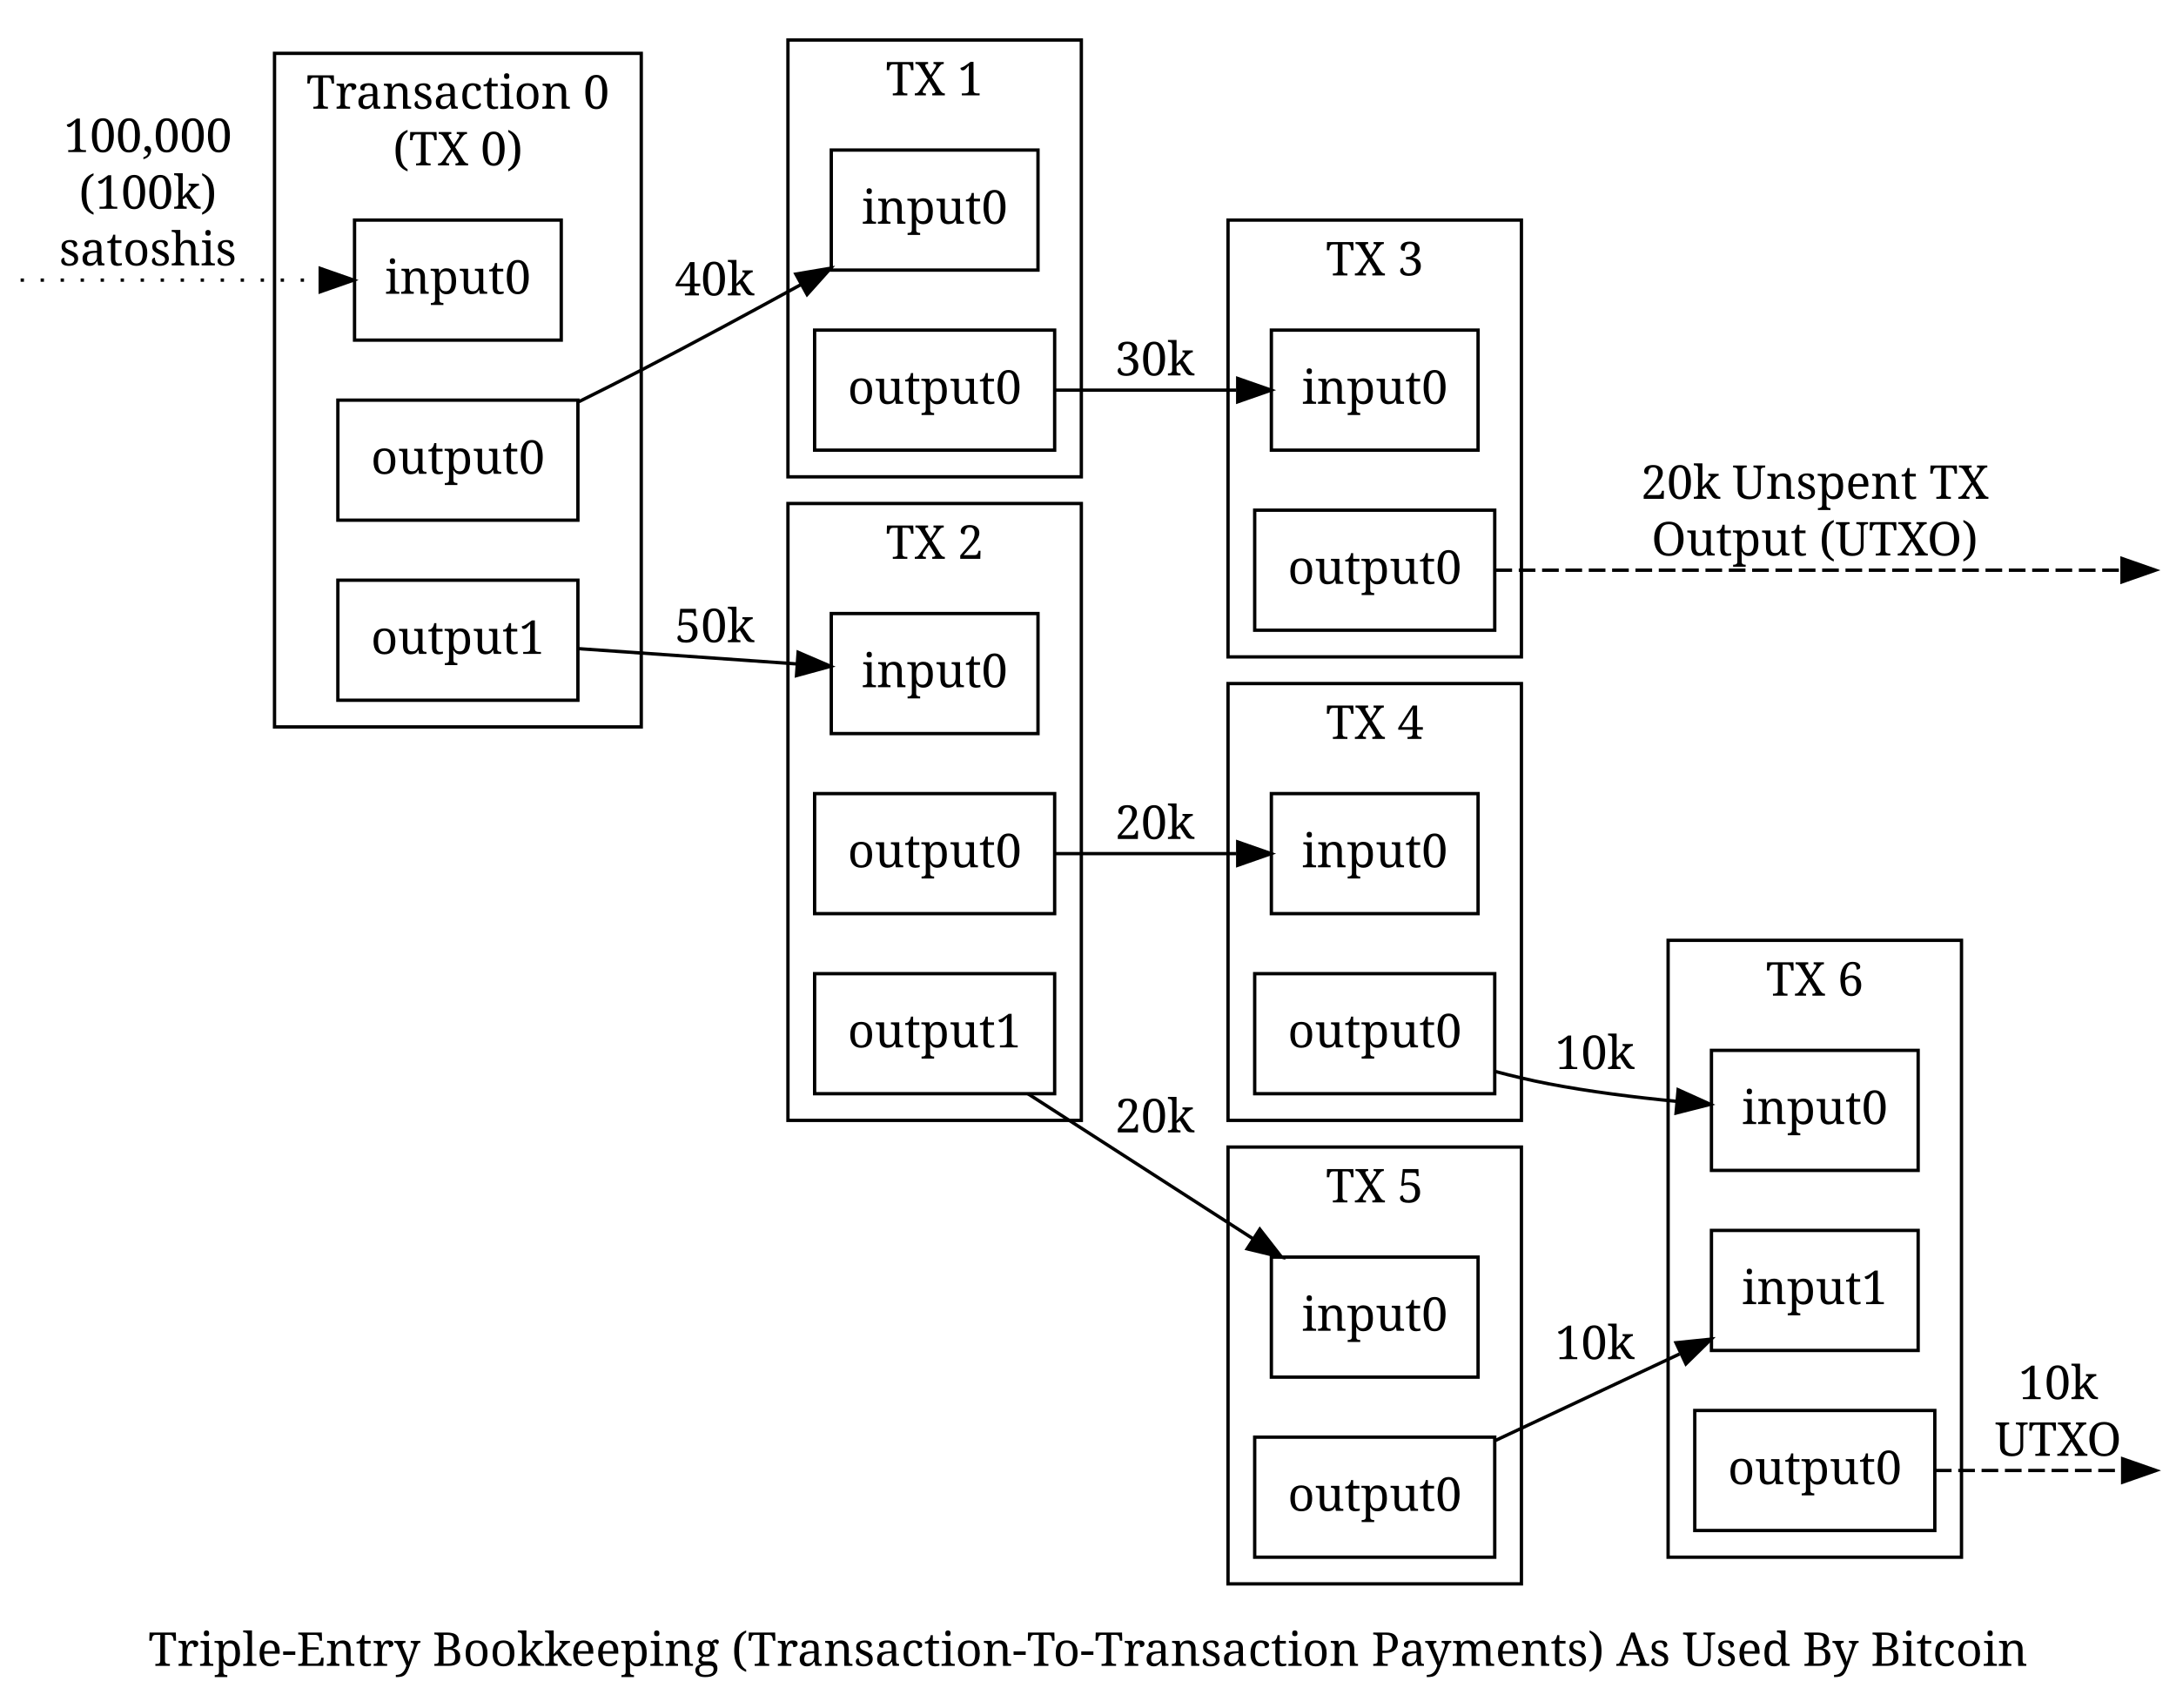
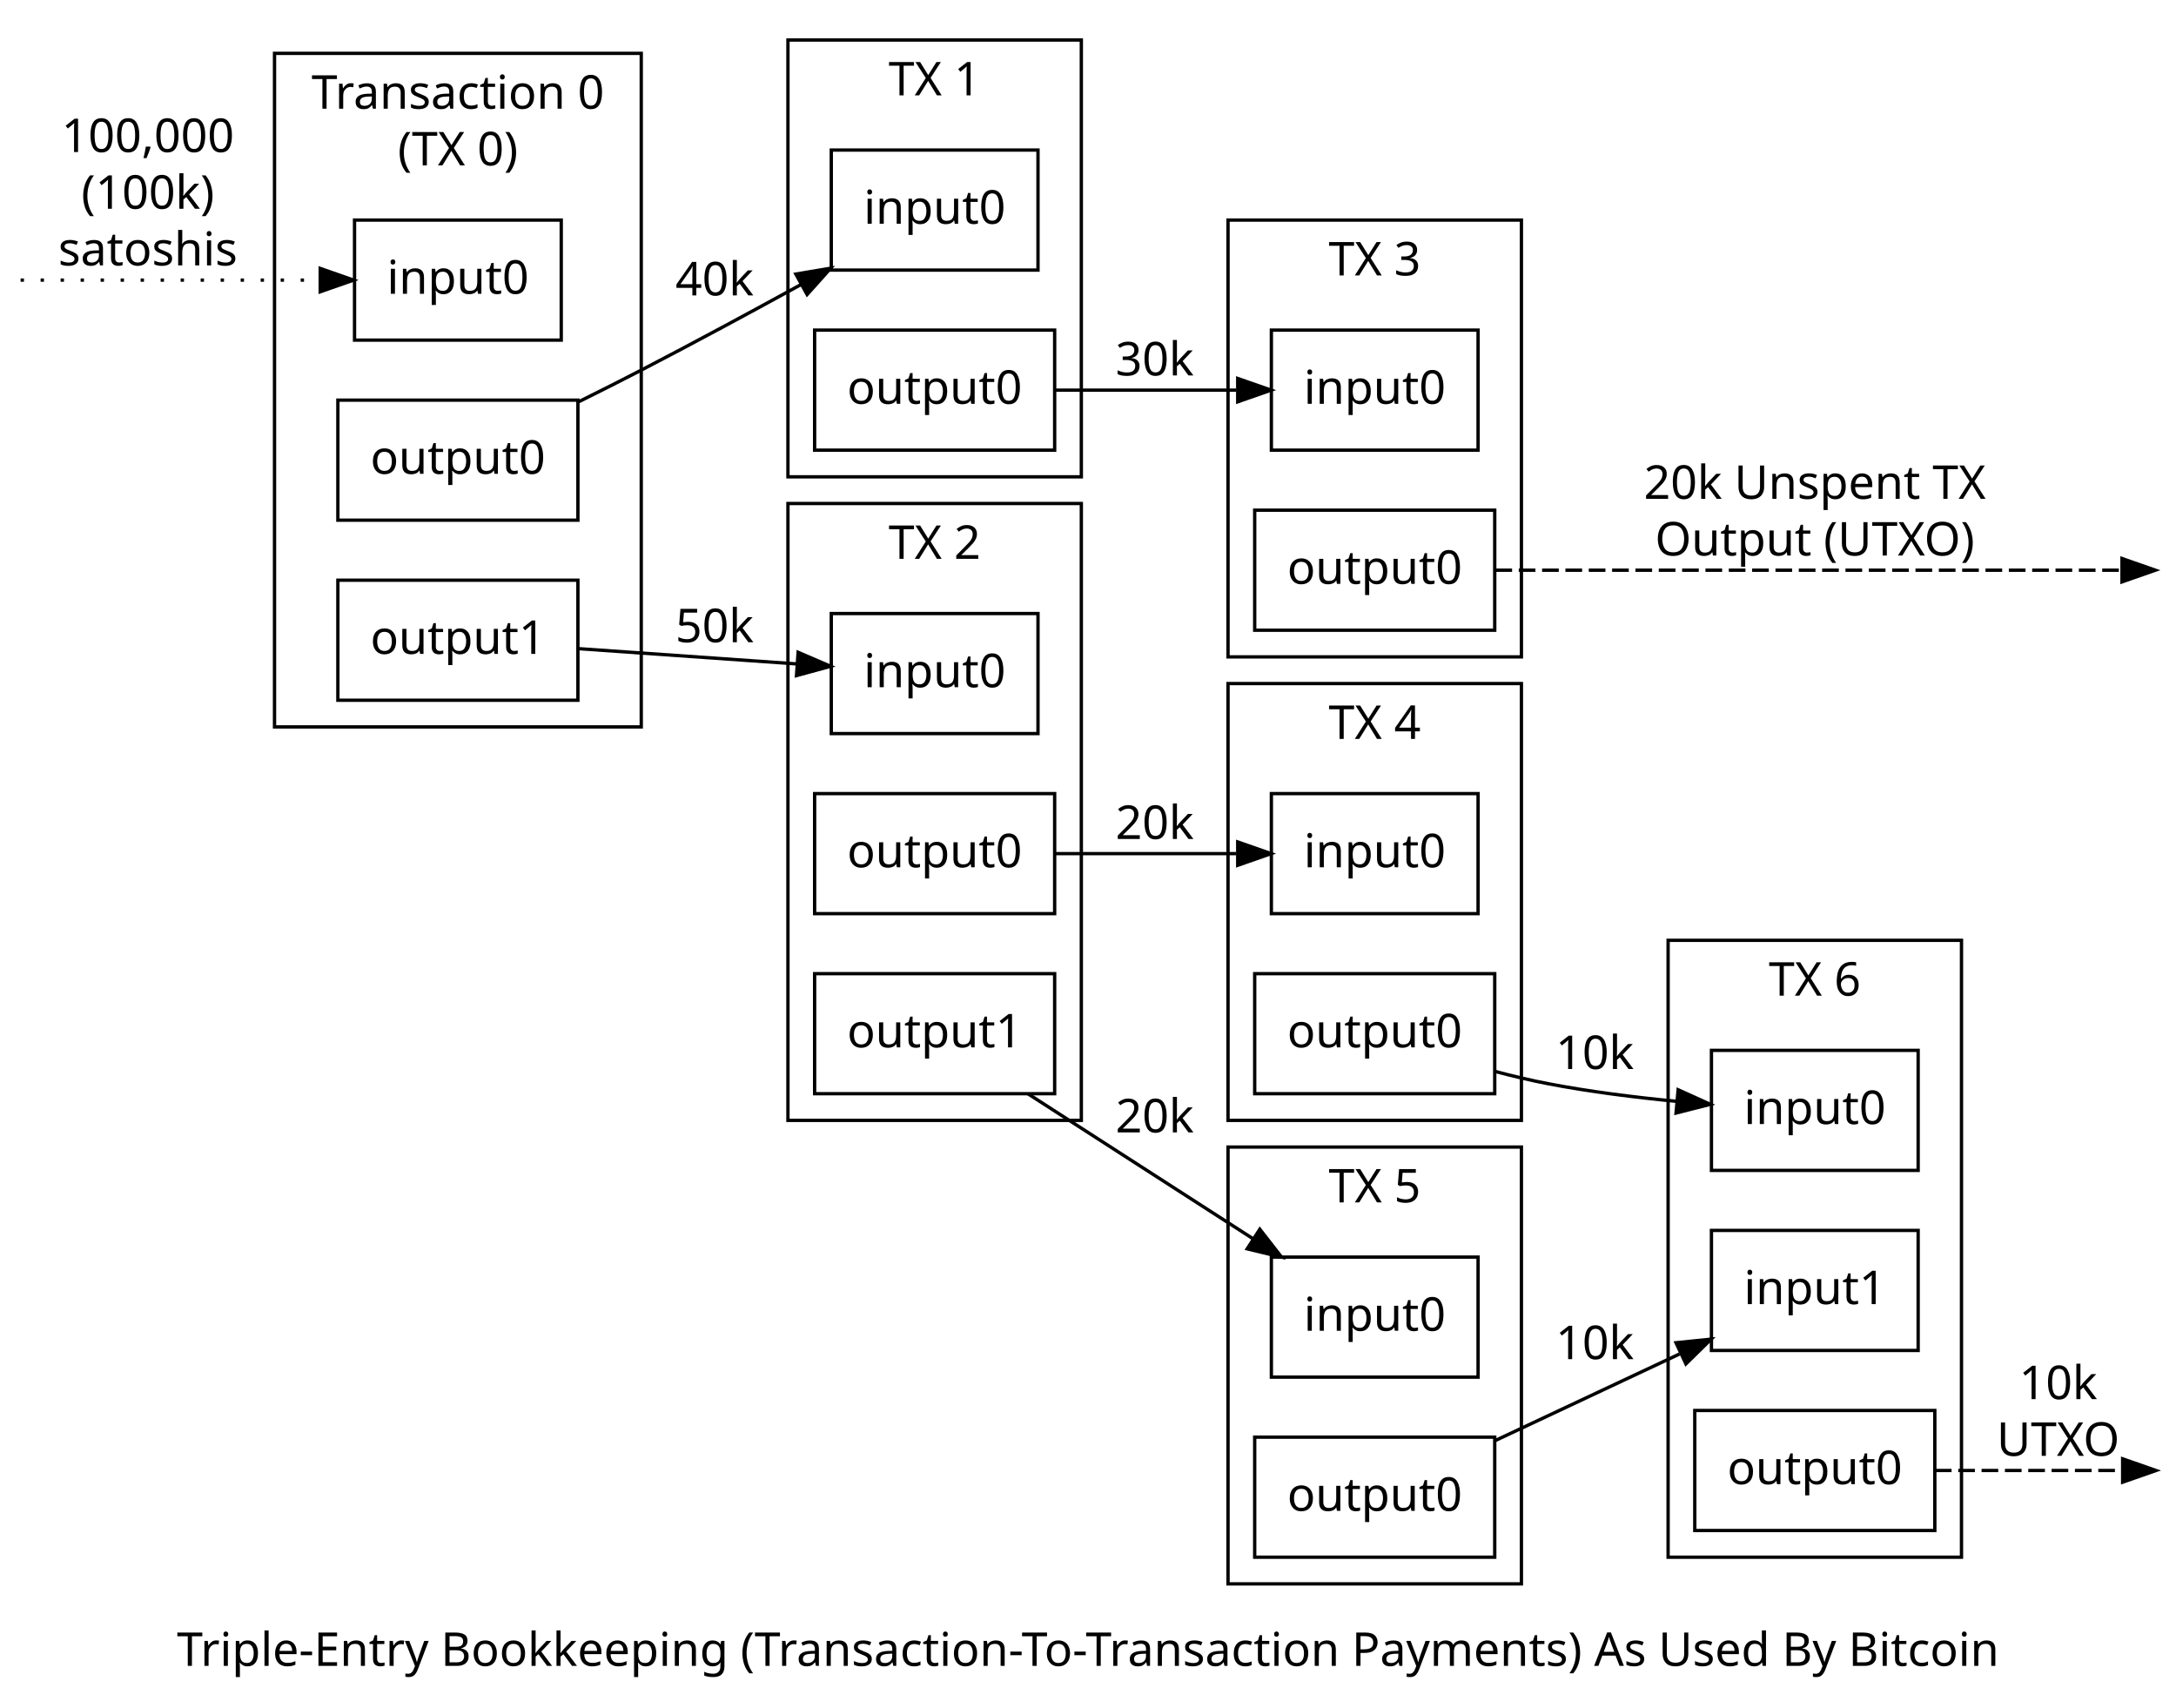
<svg xmlns="http://www.w3.org/2000/svg" width="450pt" height="353pt" viewBox="0.00 0.00 450.00 353.37">
  <g id="graph1" class="graph" transform="scale(0.690184 0.690184) rotate(0) translate(4 508)">
    <polygon fill="white" stroke="white" points="-4,5 -4,-508 649,-508 649,5 -4,5" />
-     <text text-anchor="middle" x="322" y="-8.4" font-family="Times Roman,serif" font-size="14.00">Triple-Entry Bookkeeping (Transaction-To-Transaction Payments) As Used By Bitcoin</text>
+     <text text-anchor="middle" x="322" y="-8.4" font-family="Sans" font-size="14.00">Triple-Entry Bookkeeping (Transaction-To-Transaction Payments) As Used By Bitcoin</text>
    <g id="graph2" class="cluster">
      <polygon fill="none" stroke="black" points="78,-290 78,-492 188,-492 188,-290 78,-290" />
-       <text text-anchor="middle" x="133" y="-475.4" font-family="Times Roman,serif" font-size="14.00">Transaction 0</text>
-       <text text-anchor="middle" x="133" y="-458.4" font-family="Times Roman,serif" font-size="14.00">(TX 0)</text>
+       <text text-anchor="middle" x="133" y="-475.4" font-family="Sans" font-size="14.00">Transaction 0</text>
+       <text text-anchor="middle" x="133" y="-458.4" font-family="Sans" font-size="14.00">(TX 0)</text>
    </g>
    <g id="graph3" class="cluster">
      <polygon fill="none" stroke="black" points="232,-365 232,-496 320,-496 320,-365 232,-365" />
-       <text text-anchor="middle" x="276" y="-479.4" font-family="Times Roman,serif" font-size="14.00">TX 1</text>
+       <text text-anchor="middle" x="276" y="-479.4" font-family="Sans" font-size="14.00">TX 1</text>
    </g>
    <g id="graph4" class="cluster">
      <polygon fill="none" stroke="black" points="232,-172 232,-357 320,-357 320,-172 232,-172" />
-       <text text-anchor="middle" x="276" y="-340.4" font-family="Times Roman,serif" font-size="14.00">TX 2</text>
+       <text text-anchor="middle" x="276" y="-340.4" font-family="Sans" font-size="14.00">TX 2</text>
    </g>
    <g id="graph5" class="cluster">
      <polygon fill="none" stroke="black" points="364,-311 364,-442 452,-442 452,-311 364,-311" />
-       <text text-anchor="middle" x="408" y="-425.4" font-family="Times Roman,serif" font-size="14.00">TX 3</text>
+       <text text-anchor="middle" x="408" y="-425.4" font-family="Sans" font-size="14.00">TX 3</text>
    </g>
    <g id="graph6" class="cluster">
      <polygon fill="none" stroke="black" points="364,-172 364,-303 452,-303 452,-172 364,-172" />
-       <text text-anchor="middle" x="408" y="-286.4" font-family="Times Roman,serif" font-size="14.00">TX 4</text>
+       <text text-anchor="middle" x="408" y="-286.4" font-family="Sans" font-size="14.00">TX 4</text>
    </g>
    <g id="graph7" class="cluster">
      <polygon fill="none" stroke="black" points="364,-33 364,-164 452,-164 452,-33 364,-33" />
-       <text text-anchor="middle" x="408" y="-147.4" font-family="Times Roman,serif" font-size="14.00">TX 5</text>
+       <text text-anchor="middle" x="408" y="-147.4" font-family="Sans" font-size="14.00">TX 5</text>
    </g>
    <g id="graph8" class="cluster">
      <polygon fill="none" stroke="black" points="496,-41 496,-226 584,-226 584,-41 496,-41" />
-       <text text-anchor="middle" x="540" y="-209.4" font-family="Times Roman,serif" font-size="14.00">TX 6</text>
+       <text text-anchor="middle" x="540" y="-209.4" font-family="Sans" font-size="14.00">TX 6</text>
    </g>
    <g id="node2" class="node">
      <polygon fill="none" stroke="black" points="164,-442 102,-442 102,-406 164,-406 164,-442" />
-       <text text-anchor="middle" x="133" y="-419.9" font-family="Times Roman,serif" font-size="14.00">input0</text>
+       <text text-anchor="middle" x="133" y="-419.9" font-family="Sans" font-size="14.00">input0</text>
    </g>
    <g id="node3" class="node">
      <polygon fill="none" stroke="black" points="169,-388 97,-388 97,-352 169,-352 169,-388" />
-       <text text-anchor="middle" x="133" y="-365.9" font-family="Times Roman,serif" font-size="14.00">output0</text>
+       <text text-anchor="middle" x="133" y="-365.9" font-family="Sans" font-size="14.00">output0</text>
    </g>
    <g id="node6" class="node">
      <polygon fill="none" stroke="black" points="307,-463 245,-463 245,-427 307,-427 307,-463" />
-       <text text-anchor="middle" x="276" y="-440.9" font-family="Times Roman,serif" font-size="14.00">input0</text>
+       <text text-anchor="middle" x="276" y="-440.9" font-family="Sans" font-size="14.00">input0</text>
    </g>
    <g id="edge11" class="edge">
      <path fill="none" stroke="black" d="M169.205,-387.498C175.495,-390.616 181.955,-393.869 188,-397 203.741,-405.152 220.887,-414.416 235.828,-422.616" />
      <polygon fill="black" stroke="black" points="234.367,-425.807 244.814,-427.565 237.744,-419.675 234.367,-425.807" />
-       <text text-anchor="middle" x="210" y="-419.4" font-family="Times Roman,serif" font-size="14.00">40k</text>
+       <text text-anchor="middle" x="210" y="-419.4" font-family="Sans" font-size="14.00">40k</text>
    </g>
    <g id="node4" class="node">
      <polygon fill="none" stroke="black" points="169,-334 97,-334 97,-298 169,-298 169,-334" />
-       <text text-anchor="middle" x="133" y="-311.9" font-family="Times Roman,serif" font-size="14.00">output1</text>
+       <text text-anchor="middle" x="133" y="-311.9" font-family="Sans" font-size="14.00">output1</text>
    </g>
    <g id="node9" class="node">
      <polygon fill="none" stroke="black" points="307,-324 245,-324 245,-288 307,-288 307,-324" />
-       <text text-anchor="middle" x="276" y="-301.9" font-family="Times Roman,serif" font-size="14.00">input0</text>
+       <text text-anchor="middle" x="276" y="-301.9" font-family="Sans" font-size="14.00">input0</text>
    </g>
    <g id="edge13" class="edge">
      <path fill="none" stroke="black" d="M169.085,-313.477C189.045,-312.081 213.932,-310.34 234.671,-308.89" />
      <polygon fill="black" stroke="black" points="235.052,-312.372 244.784,-308.183 234.564,-305.389 235.052,-312.372" />
-       <text text-anchor="middle" x="210" y="-315.4" font-family="Times Roman,serif" font-size="14.00">50k</text>
+       <text text-anchor="middle" x="210" y="-315.4" font-family="Sans" font-size="14.00">50k</text>
    </g>
    <g id="node7" class="node">
      <polygon fill="none" stroke="black" points="312,-409 240,-409 240,-373 312,-373 312,-409" />
-       <text text-anchor="middle" x="276" y="-386.9" font-family="Times Roman,serif" font-size="14.00">output0</text>
+       <text text-anchor="middle" x="276" y="-386.9" font-family="Sans" font-size="14.00">output0</text>
    </g>
    <g id="node13" class="node">
      <polygon fill="none" stroke="black" points="439,-409 377,-409 377,-373 439,-373 439,-409" />
-       <text text-anchor="middle" x="408" y="-386.9" font-family="Times Roman,serif" font-size="14.00">input0</text>
+       <text text-anchor="middle" x="408" y="-386.9" font-family="Sans" font-size="14.00">input0</text>
    </g>
    <g id="edge15" class="edge">
      <path fill="none" stroke="black" d="M312.07,-391C328.884,-391 348.988,-391 366.437,-391" />
      <polygon fill="black" stroke="black" points="366.906,-394.5 376.906,-391 366.906,-387.5 366.906,-394.5" />
-       <text text-anchor="middle" x="342" y="-395.4" font-family="Times Roman,serif" font-size="14.00">30k</text>
+       <text text-anchor="middle" x="342" y="-395.4" font-family="Sans" font-size="14.00">30k</text>
    </g>
    <g id="node10" class="node">
      <polygon fill="none" stroke="black" points="312,-270 240,-270 240,-234 312,-234 312,-270" />
-       <text text-anchor="middle" x="276" y="-247.9" font-family="Times Roman,serif" font-size="14.00">output0</text>
+       <text text-anchor="middle" x="276" y="-247.9" font-family="Sans" font-size="14.00">output0</text>
    </g>
    <g id="node16" class="node">
      <polygon fill="none" stroke="black" points="439,-270 377,-270 377,-234 439,-234 439,-270" />
-       <text text-anchor="middle" x="408" y="-247.9" font-family="Times Roman,serif" font-size="14.00">input0</text>
+       <text text-anchor="middle" x="408" y="-247.9" font-family="Sans" font-size="14.00">input0</text>
    </g>
    <g id="edge17" class="edge">
      <path fill="none" stroke="black" d="M312.07,-252C328.884,-252 348.988,-252 366.437,-252" />
      <polygon fill="black" stroke="black" points="366.906,-255.5 376.906,-252 366.906,-248.5 366.906,-255.5" />
-       <text text-anchor="middle" x="342" y="-256.4" font-family="Times Roman,serif" font-size="14.00">20k</text>
+       <text text-anchor="middle" x="342" y="-256.4" font-family="Sans" font-size="14.00">20k</text>
    </g>
    <g id="node11" class="node">
      <polygon fill="none" stroke="black" points="312,-216 240,-216 240,-180 312,-180 312,-216" />
-       <text text-anchor="middle" x="276" y="-193.9" font-family="Times Roman,serif" font-size="14.00">output1</text>
+       <text text-anchor="middle" x="276" y="-193.9" font-family="Sans" font-size="14.00">output1</text>
    </g>
    <g id="node19" class="node">
      <polygon fill="none" stroke="black" points="439,-131 377,-131 377,-95 439,-95 439,-131" />
-       <text text-anchor="middle" x="408" y="-108.9" font-family="Times Roman,serif" font-size="14.00">input0</text>
+       <text text-anchor="middle" x="408" y="-108.9" font-family="Sans" font-size="14.00">input0</text>
    </g>
    <g id="edge19" class="edge">
      <path fill="none" stroke="black" d="M303.994,-179.974C323.682,-167.296 350.215,-150.21 371.554,-136.469" />
      <polygon fill="black" stroke="black" points="373.534,-139.357 380.047,-131 369.744,-133.472 373.534,-139.357" />
-       <text text-anchor="middle" x="342" y="-168.4" font-family="Times Roman,serif" font-size="14.00">20k</text>
+       <text text-anchor="middle" x="342" y="-168.4" font-family="Sans" font-size="14.00">20k</text>
    </g>
    <g id="node14" class="node">
      <polygon fill="none" stroke="black" points="444,-355 372,-355 372,-319 444,-319 444,-355" />
-       <text text-anchor="middle" x="408" y="-332.9" font-family="Times Roman,serif" font-size="14.00">output0</text>
+       <text text-anchor="middle" x="408" y="-332.9" font-family="Sans" font-size="14.00">output0</text>
    </g>
    <g id="edge25" class="edge">
      <path fill="none" stroke="black" stroke-dasharray="5,2" d="M444.204,-337C498.689,-337 598.917,-337 632.049,-337" />
      <polygon fill="black" stroke="black" points="632.145,-340.5 642.145,-337 632.145,-333.5 632.145,-340.5" />
-       <text text-anchor="middle" x="540" y="-358.4" font-family="Times Roman,serif" font-size="14.00">20k Unspent TX</text>
-       <text text-anchor="middle" x="540" y="-341.4" font-family="Times Roman,serif" font-size="14.00">Output (UTXO)</text>
+       <text text-anchor="middle" x="540" y="-358.4" font-family="Sans" font-size="14.00">20k Unspent TX</text>
+       <text text-anchor="middle" x="540" y="-341.4" font-family="Sans" font-size="14.00">Output (UTXO)</text>
    </g>
    <g id="node17" class="node">
      <polygon fill="none" stroke="black" points="444,-216 372,-216 372,-180 444,-180 444,-216" />
-       <text text-anchor="middle" x="408" y="-193.9" font-family="Times Roman,serif" font-size="14.00">output0</text>
+       <text text-anchor="middle" x="408" y="-193.9" font-family="Sans" font-size="14.00">output0</text>
    </g>
    <g id="node22" class="node">
      <polygon fill="none" stroke="black" points="571,-193 509,-193 509,-157 571,-157 571,-193" />
-       <text text-anchor="middle" x="540" y="-170.9" font-family="Times Roman,serif" font-size="14.00">input0</text>
+       <text text-anchor="middle" x="540" y="-170.9" font-family="Sans" font-size="14.00">input0</text>
    </g>
    <g id="edge21" class="edge">
      <path fill="none" stroke="black" d="M444.163,-186.661C449.439,-185.273 454.833,-183.995 460,-183 472.421,-180.608 486.074,-178.907 498.529,-177.707" />
      <polygon fill="black" stroke="black" points="499.003,-181.179 508.657,-176.814 498.388,-174.206 499.003,-181.179" />
-       <text text-anchor="middle" x="474" y="-187.4" font-family="Times Roman,serif" font-size="14.00">10k</text>
+       <text text-anchor="middle" x="474" y="-187.4" font-family="Sans" font-size="14.00">10k</text>
    </g>
    <g id="node20" class="node">
      <polygon fill="none" stroke="black" points="444,-77 372,-77 372,-41 444,-41 444,-77" />
-       <text text-anchor="middle" x="408" y="-54.9" font-family="Times Roman,serif" font-size="14.00">output0</text>
+       <text text-anchor="middle" x="408" y="-54.9" font-family="Sans" font-size="14.00">output0</text>
    </g>
    <g id="node23" class="node">
      <polygon fill="none" stroke="black" points="571,-139 509,-139 509,-103 571,-103 571,-139" />
-       <text text-anchor="middle" x="540" y="-116.9" font-family="Times Roman,serif" font-size="14.00">input1</text>
+       <text text-anchor="middle" x="540" y="-116.9" font-family="Sans" font-size="14.00">input1</text>
    </g>
    <g id="edge23" class="edge">
      <path fill="none" stroke="black" d="M444.07,-75.942C461.202,-83.989 481.747,-93.639 499.422,-101.941" />
      <polygon fill="black" stroke="black" points="498.367,-105.312 508.906,-106.395 501.343,-98.976 498.367,-105.312" />
-       <text text-anchor="middle" x="474" y="-100.4" font-family="Times Roman,serif" font-size="14.00">10k</text>
+       <text text-anchor="middle" x="474" y="-100.4" font-family="Sans" font-size="14.00">10k</text>
    </g>
    <g id="node24" class="node">
      <polygon fill="none" stroke="black" points="576,-85 504,-85 504,-49 576,-49 576,-85" />
-       <text text-anchor="middle" x="540" y="-62.9" font-family="Times Roman,serif" font-size="14.00">output0</text>
+       <text text-anchor="middle" x="540" y="-62.9" font-family="Sans" font-size="14.00">output0</text>
    </g>
    <g id="edge27" class="edge">
      <path fill="none" stroke="black" stroke-dasharray="5,2" d="M576.024,-67C595.705,-67 618.71,-67 631.993,-67" />
      <polygon fill="black" stroke="black" points="632.339,-70.5 642.339,-67 632.339,-63.5 632.339,-70.5" />
-       <text text-anchor="middle" x="613" y="-88.4" font-family="Times Roman,serif" font-size="14.00">10k</text>
-       <text text-anchor="middle" x="613" y="-71.4" font-family="Times Roman,serif" font-size="14.00">UTXO</text>
+       <text text-anchor="middle" x="613" y="-88.4" font-family="Sans" font-size="14.00">10k</text>
+       <text text-anchor="middle" x="613" y="-71.4" font-family="Sans" font-size="14.00">UTXO</text>
    </g>
    <g id="edge9" class="edge">
      <path fill="none" stroke="black" stroke-dasharray="1,5" d="M1.843,-424C8.678,-424 55.679,-424 91.482,-424" />
      <polygon fill="black" stroke="black" points="91.707,-427.5 101.707,-424 91.707,-420.5 91.707,-427.5" />
-       <text text-anchor="middle" x="40" y="-462.4" font-family="Times Roman,serif" font-size="14.00">100,000</text>
-       <text text-anchor="middle" x="40" y="-445.4" font-family="Times Roman,serif" font-size="14.00">(100k)</text>
-       <text text-anchor="middle" x="40" y="-428.4" font-family="Times Roman,serif" font-size="14.00">satoshis</text>
+       <text text-anchor="middle" x="40" y="-462.4" font-family="Sans" font-size="14.00">100,000</text>
+       <text text-anchor="middle" x="40" y="-445.4" font-family="Sans" font-size="14.00">(100k)</text>
+       <text text-anchor="middle" x="40" y="-428.4" font-family="Sans" font-size="14.00">satoshis</text>
    </g>
  </g>
</svg>
